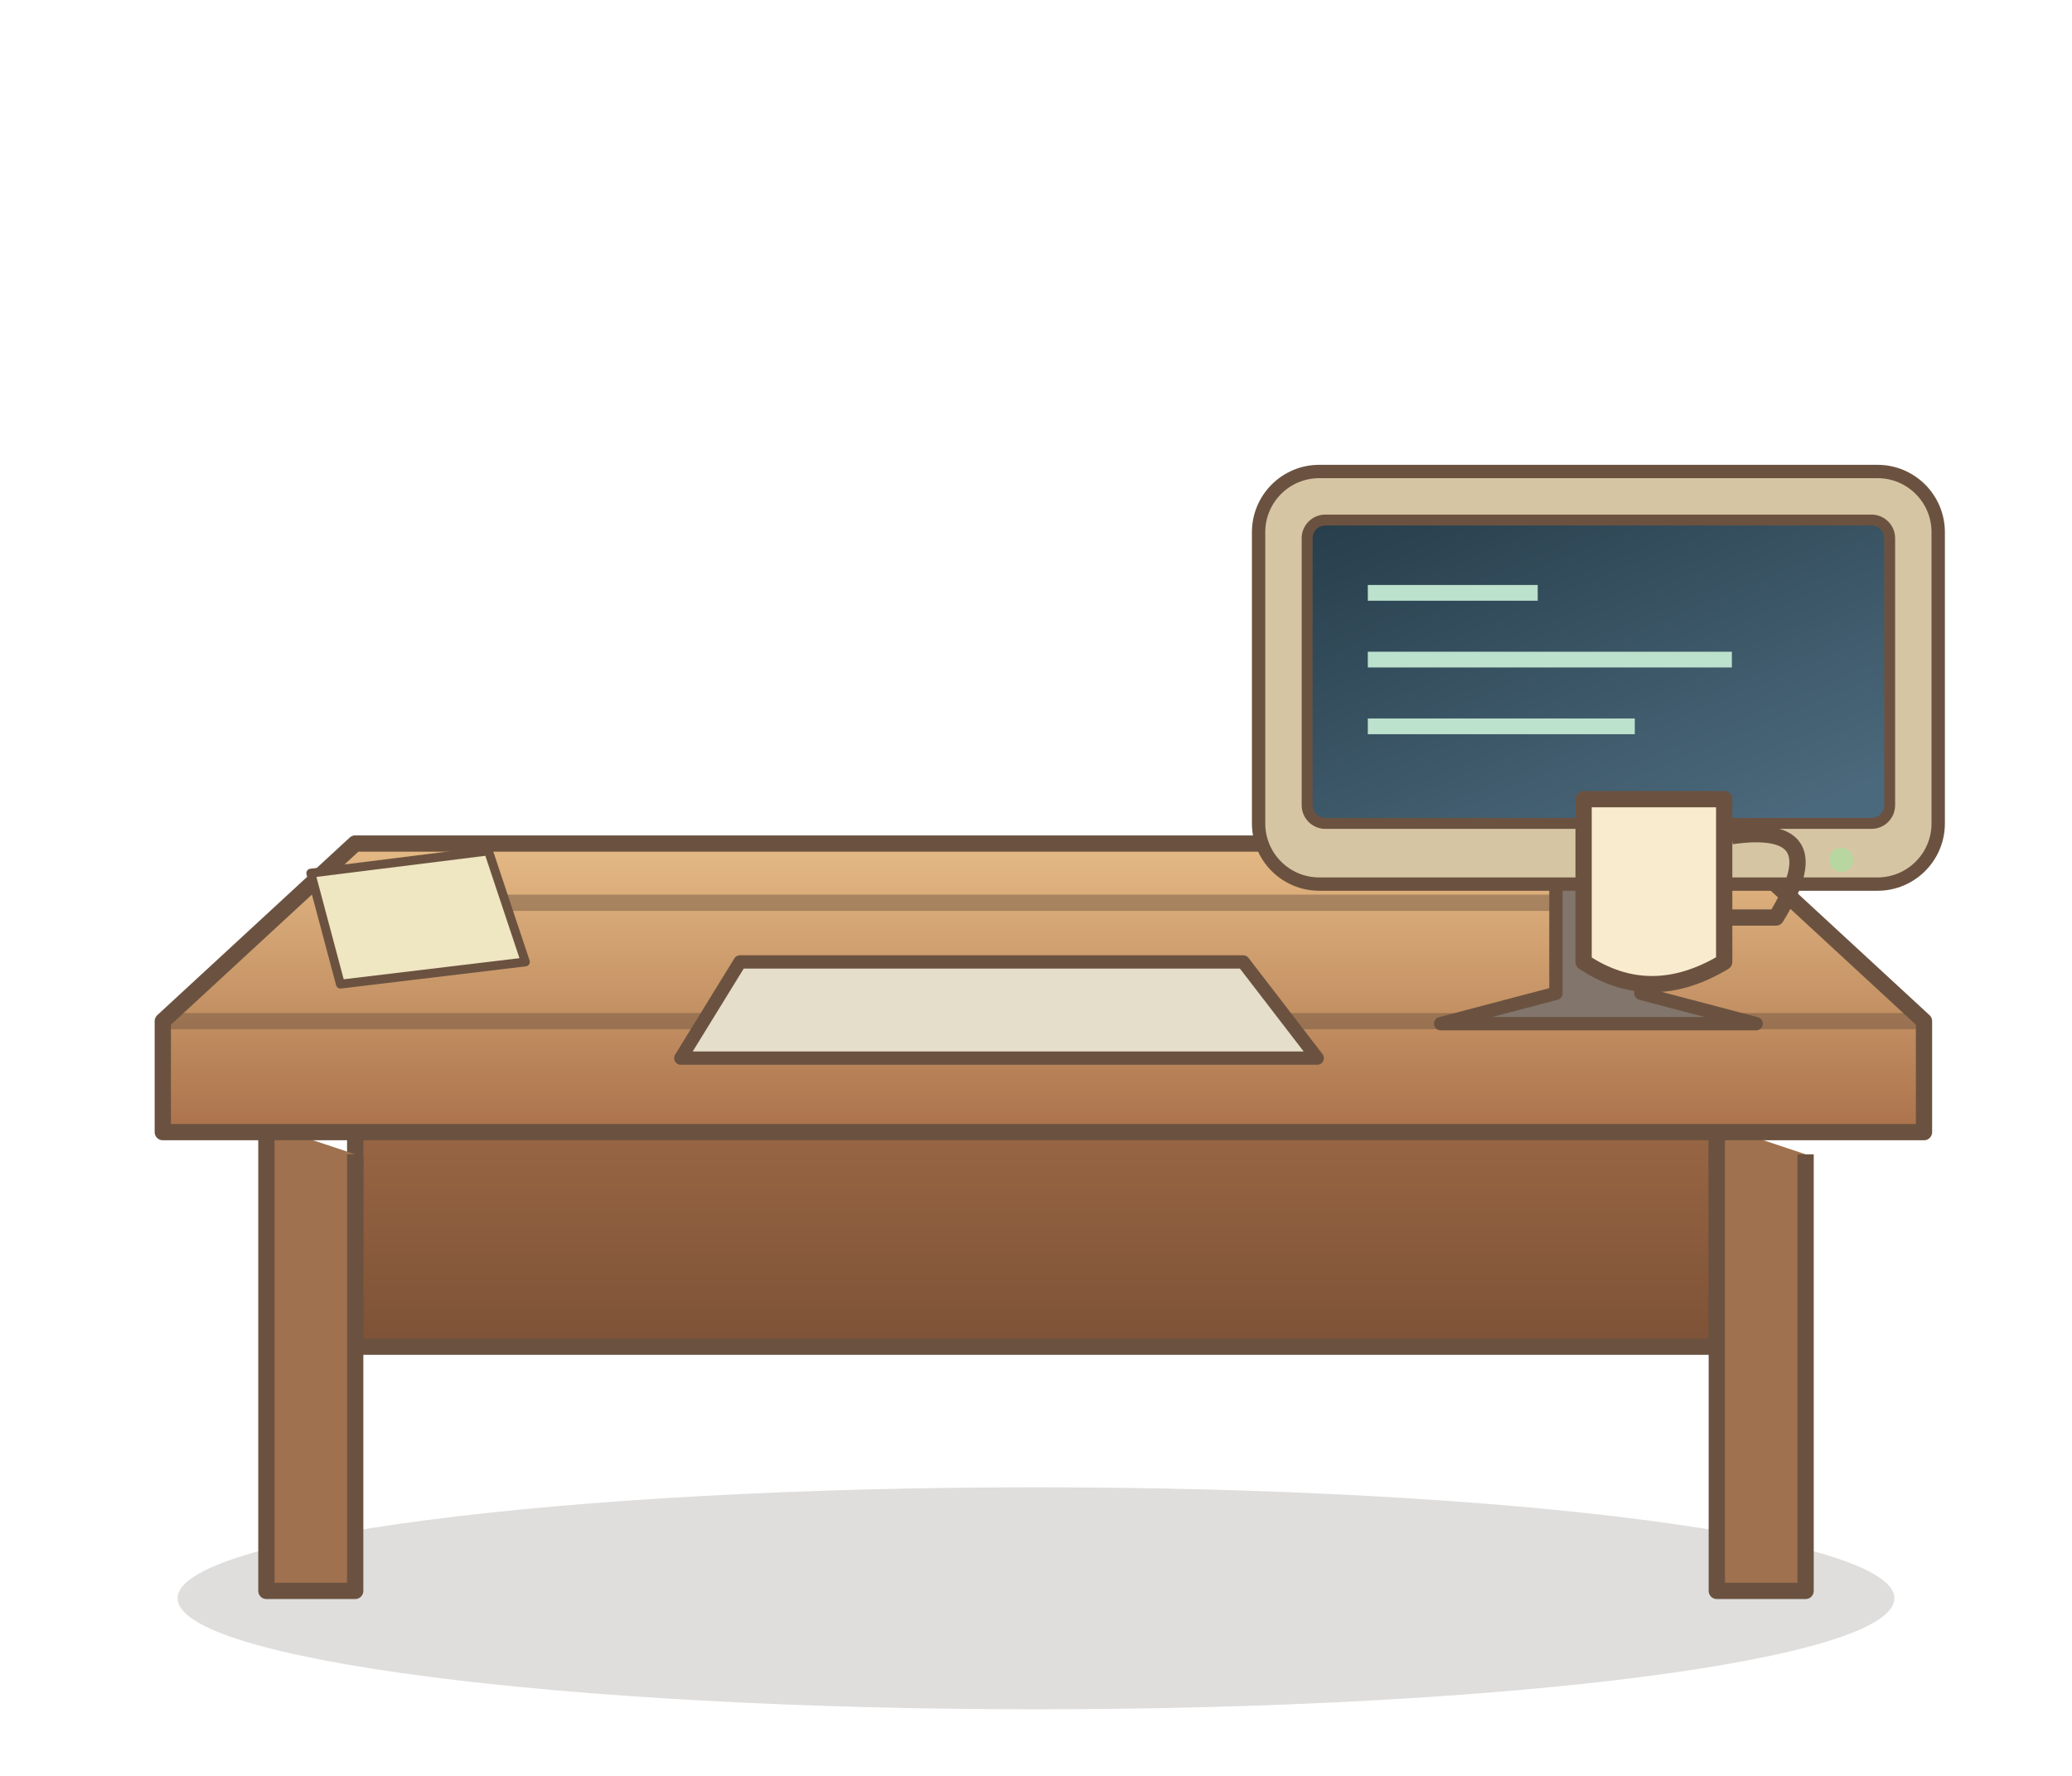
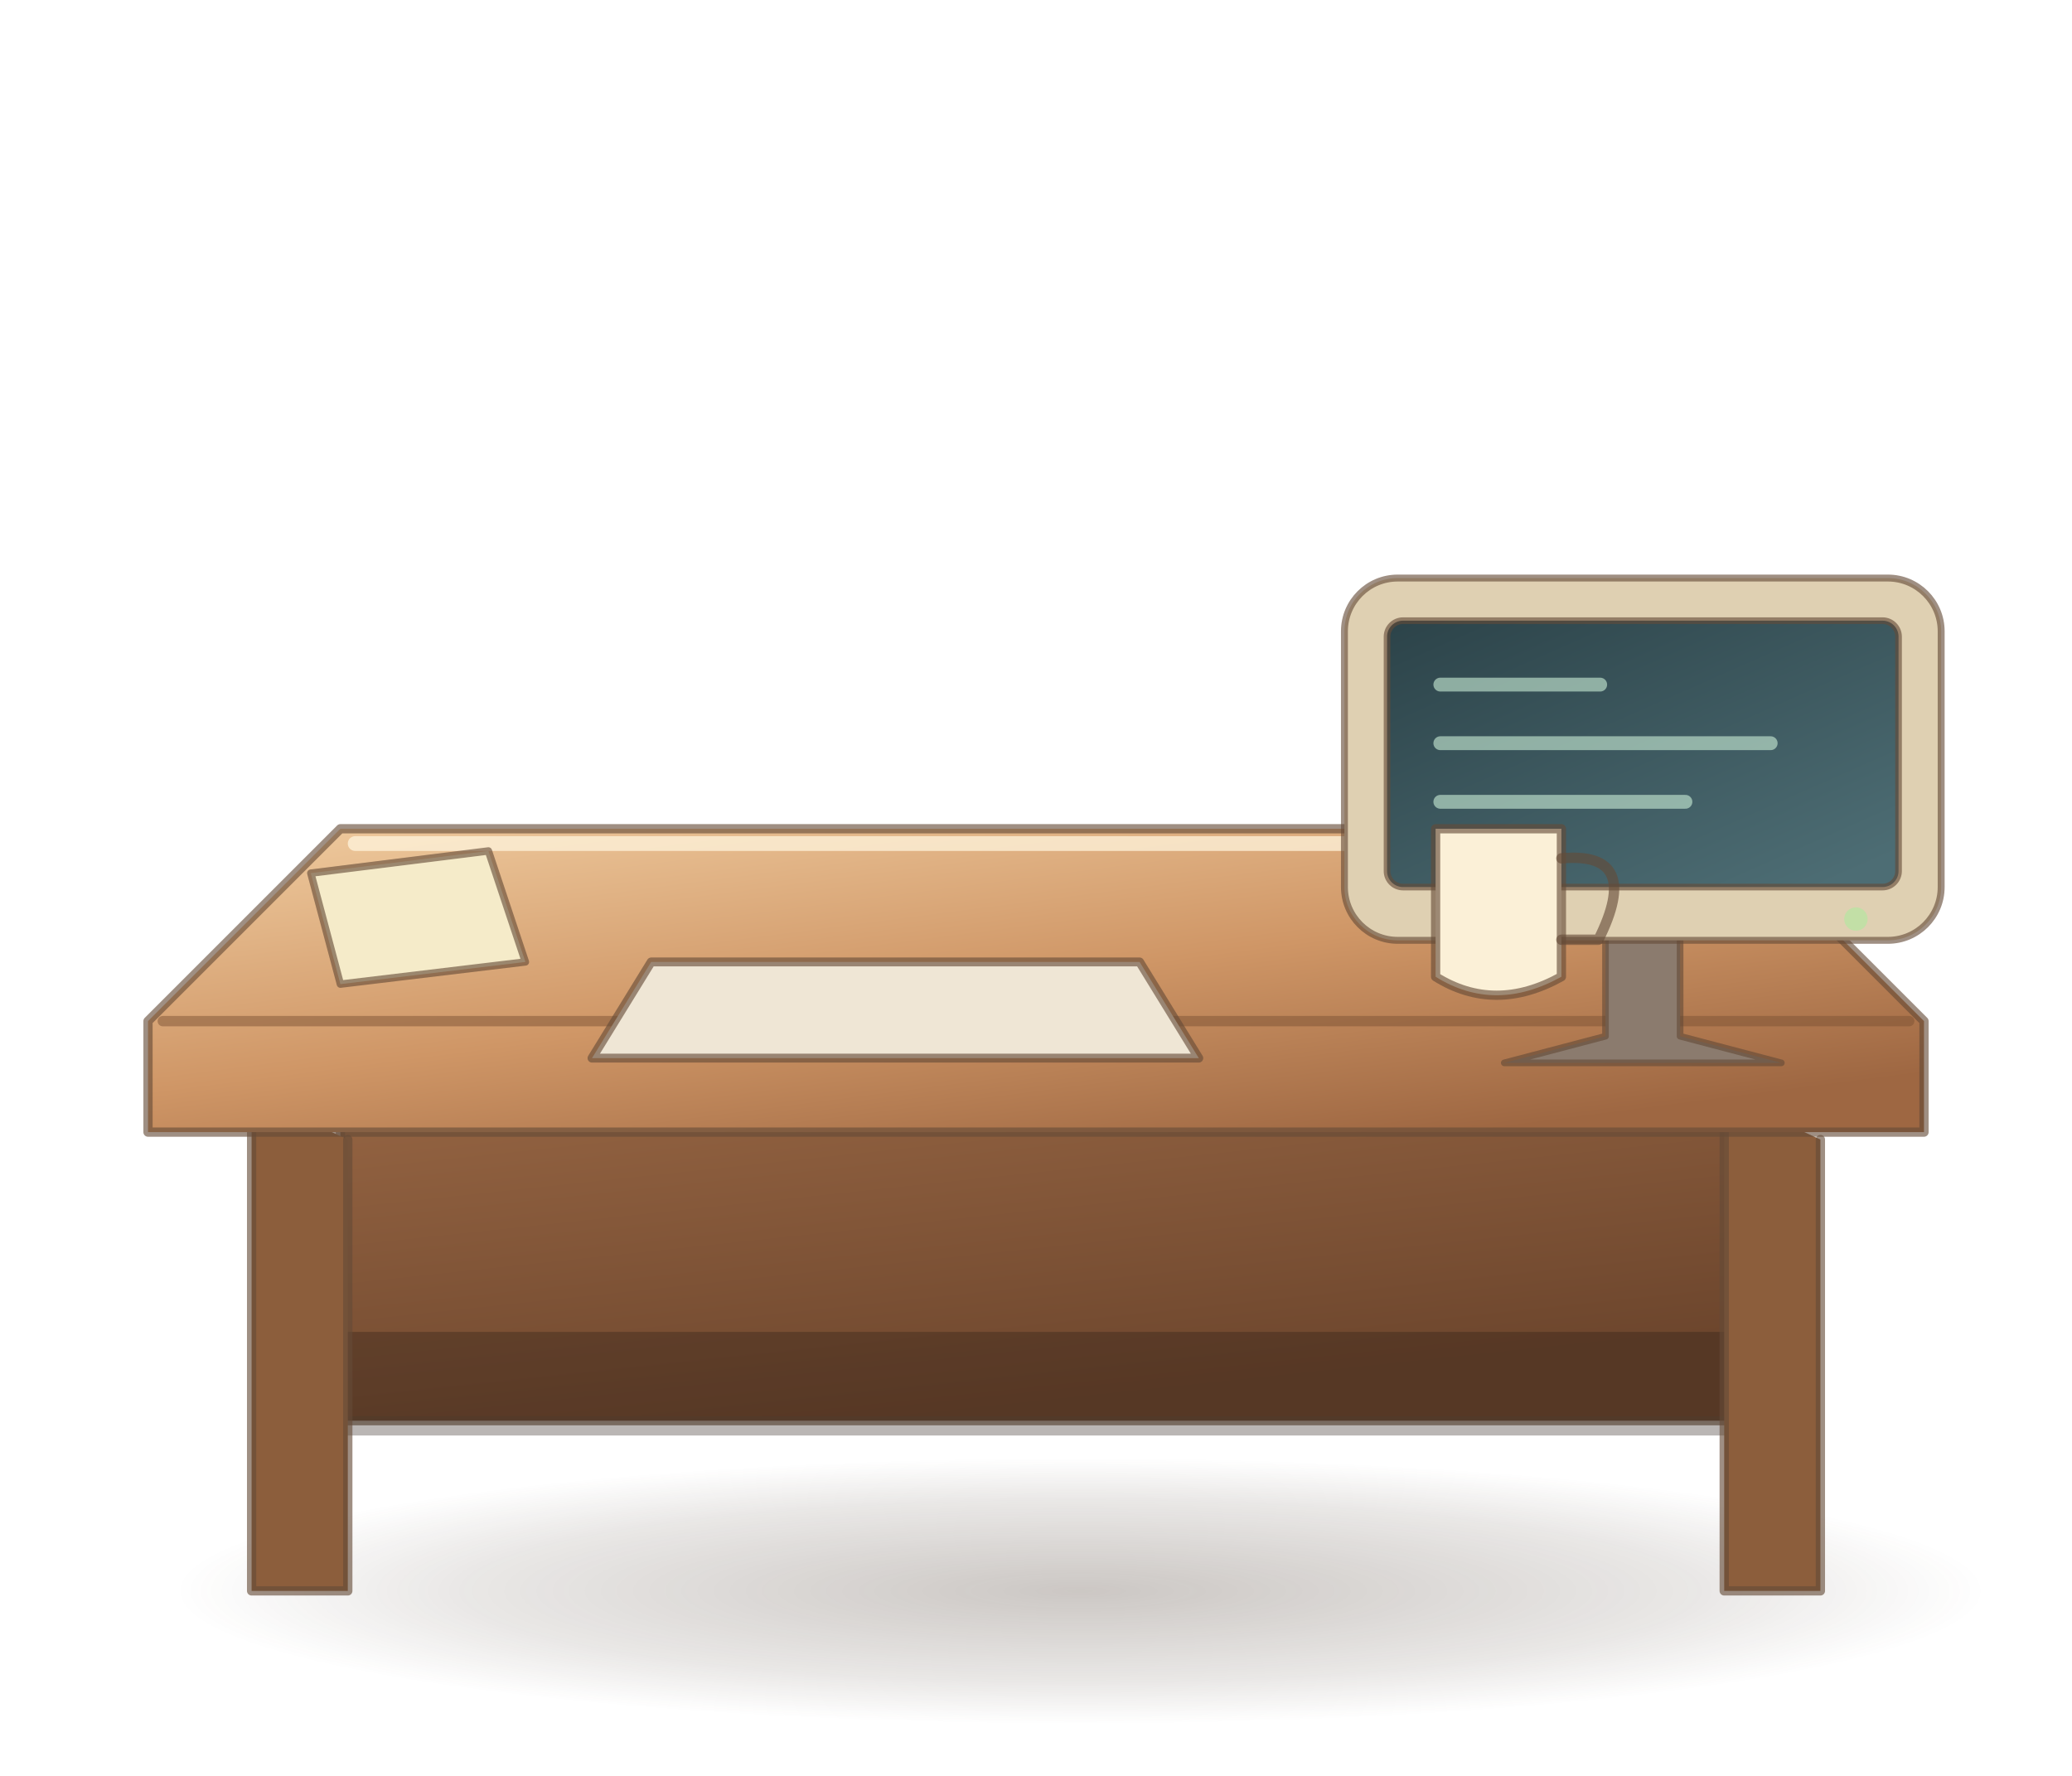
<svg xmlns="http://www.w3.org/2000/svg" viewBox="-140 -200 280 240">
  <defs>
-     <linearGradient id="wood" x2="0" y2="1">
-       <stop stop-color="#e5ba85" />
-       <stop offset="1" stop-color="#ab724b" />
+     <radialGradient id="sh" cx=".5" cy=".5" r=".5">
+       <stop offset="0" stop-color="#3a291c" stop-opacity=".26" />
+       <stop offset=".68" stop-color="#3a291c" stop-opacity=".11" />
+       <stop offset="1" stop-color="#3a291c" stop-opacity="0" />
+     </radialGradient>
+     <linearGradient id="wood" x1="0" y1="0" x2=".75" y2="1">
+       <stop offset="0" stop-color="#f0cca0" />
+       <stop offset=".55" stop-color="#cf9666" />
+       <stop offset="1" stop-color="#9e6742" />
    </linearGradient>
-     <linearGradient id="panel" x2="0" y2="1">
-       <stop stop-color="#9c6946" />
-       <stop offset="1" stop-color="#7d5236" />
+     <linearGradient id="wood2" x1="0" y1="0" x2=".8" y2="1">
+       <stop offset="0" stop-color="#f5dab4" />
+       <stop offset=".5" stop-color="#d7a170" />
+       <stop offset="1" stop-color="#a87048" />
    </linearGradient>
-     <linearGradient id="screen" x2="0.8" y2="1">
-       <stop stop-color="#273e4b" />
-       <stop offset="1" stop-color="#4b697c" />
+     <linearGradient id="panel" x1="0" y1="0" x2=".4" y2="1">
+       <stop offset="0" stop-color="#9a6845" />
+       <stop offset="1" stop-color="#6d462d" />
    </linearGradient>
-     <linearGradient id="cloth" x2="0" y2="1">
-       <stop stop-color="#b2ae94" />
-       <stop offset="1" stop-color="#6c7366" />
+     <linearGradient id="walnut" x1="0" y1="0" x2=".5" y2="1">
+       <stop offset="0" stop-color="#685344" />
+       <stop offset="1" stop-color="#43342a" />
+     </linearGradient>
+     <linearGradient id="screen" x1="0" y1="0" x2=".85" y2="1">
+       <stop offset="0" stop-color="#2c4349" />
+       <stop offset="1" stop-color="#4d6d74" />
+     </linearGradient>
+     <linearGradient id="cloth" x1="0" y1="0" x2=".65" y2="1">
+       <stop offset="0" stop-color="#c4be9f" />
+       <stop offset="1" stop-color="#7c7a67" />
+     </linearGradient>
+     <linearGradient id="mesh" x1="0" y1="0" x2=".5" y2="1">
+       <stop offset="0" stop-color="#968e7b" />
+       <stop offset="1" stop-color="#5d5649" />
    </linearGradient>
  </defs>
-   <g stroke="#6b5240" stroke-width="2.2" stroke-linejoin="round">
-     <ellipse cy="16" rx="116" ry="15" fill="#352b26" opacity=".16" stroke="none" />
-     <path d="M-92 -52H92V-18H-92Z" fill="url(#panel)" />
-     <path d="M-104 -48V15H-92V-44M92 -48V15H104V-44" fill="#9f714e" />
-     <path d="M-118 -62L-92 -86H94L120 -62V-47H-118Z" fill="url(#wood)" />
-     <path d="M-118 -62H120M-88 -78H90" fill="none" opacity=".45" />
-     <g transform="translate(76,-10) scale(.82)">
-       <path d="M-7 -92V-68L-26 -63H26L7 -68V-92" fill="#81756c" />
-       <rect x="-56" y="-154" width="112" height="68" rx="10" fill="#d6c5a3" />
-       <rect x="-48" y="-146" width="96" height="50" rx="3" fill="url(#screen)" stroke-width="1.8" />
-       <path d="M-38 -134H-10M-38 -123H22M-38 -112H6" stroke="#bce1cd" stroke-width="2.6" />
-       <circle cx="40" cy="-90" r="2" fill="#b7d6a0" stroke="none" />
+   <g stroke="#654b38" stroke-width="1.25" stroke-opacity=".62" stroke-linejoin="round" stroke-linecap="round">
+     <ellipse cx="6" cy="15" rx="124" ry="18" fill="url(#sh)" stroke="none" />
+     <path d="M-94 -58H94V-8H-94Z" fill="url(#panel)" />
+     <path d="M-94 -20H94V-6H-94Z" fill="#261a12" opacity=".32" stroke="none" />
+     <path d="M-106 -52V15H-93V-46M93 -52V15H106V-46" fill="#8c5e3c" />
+     <path d="M-120 -62L-94 -88H94L120 -62V-47H-120Z" fill="url(#wood)" />
+     <path d="M-118 -62H118" stroke="#7d5234" stroke-width="1.4" stroke-opacity=".5" />
+     <path d="M-92 -86H92" stroke="#fff4dc" stroke-width="2" stroke-opacity=".75" />
+     <path d="M-98 -82L-74 -85L-69 -70L-94 -67Z" fill="#f5ebc9" stroke-width="1" />
+     <g transform="translate(82,-11) scale(.72)">
+       <path d="M-7 -92V-68L-26 -63H26L7 -68V-92" fill="#8b7b6e" />
+       <rect x="-56" y="-154" width="112" height="68" rx="10" fill="#dfd0b2" stroke="#654b38" stroke-width="1.3" />
+       <rect x="-48" y="-146" width="96" height="50" rx="3" fill="url(#screen)" />
+       <path d="M-38 -134H-8M-38 -123H24M-38 -112H8" stroke="#c7ead4" stroke-width="2.6" />
+       <circle cx="40" cy="-90" r="2.2" fill="#c2dfa6" stroke="none" />
    </g>
-     <path d="M-40 -70H28L38 -57H-48Z" fill="#e5decb" stroke-width="1.8" />
-     <path d="M74 -92H93V-70Q83 -64 74 -70Z" fill="#f9ecce" />
-     <path d="M94 -87Q108 -89 100 -76H94" fill="none" />
-     <path d="M-98 -82L-74 -85L-69 -70L-94 -67Z" fill="#efe6c2" stroke-width="1.2" />
+     <path d="M-52 -70H14L22 -57H-60Z" fill="#efe6d5" stroke-width="1.2" />
+     <path d="M54 -88H71V-68Q62 -63 54 -68Z" fill="#fbf0d7" />
+     <path d="M71 -84Q82 -85 76 -73H71" fill="none" stroke-width="1.4" />
  </g>
</svg>
